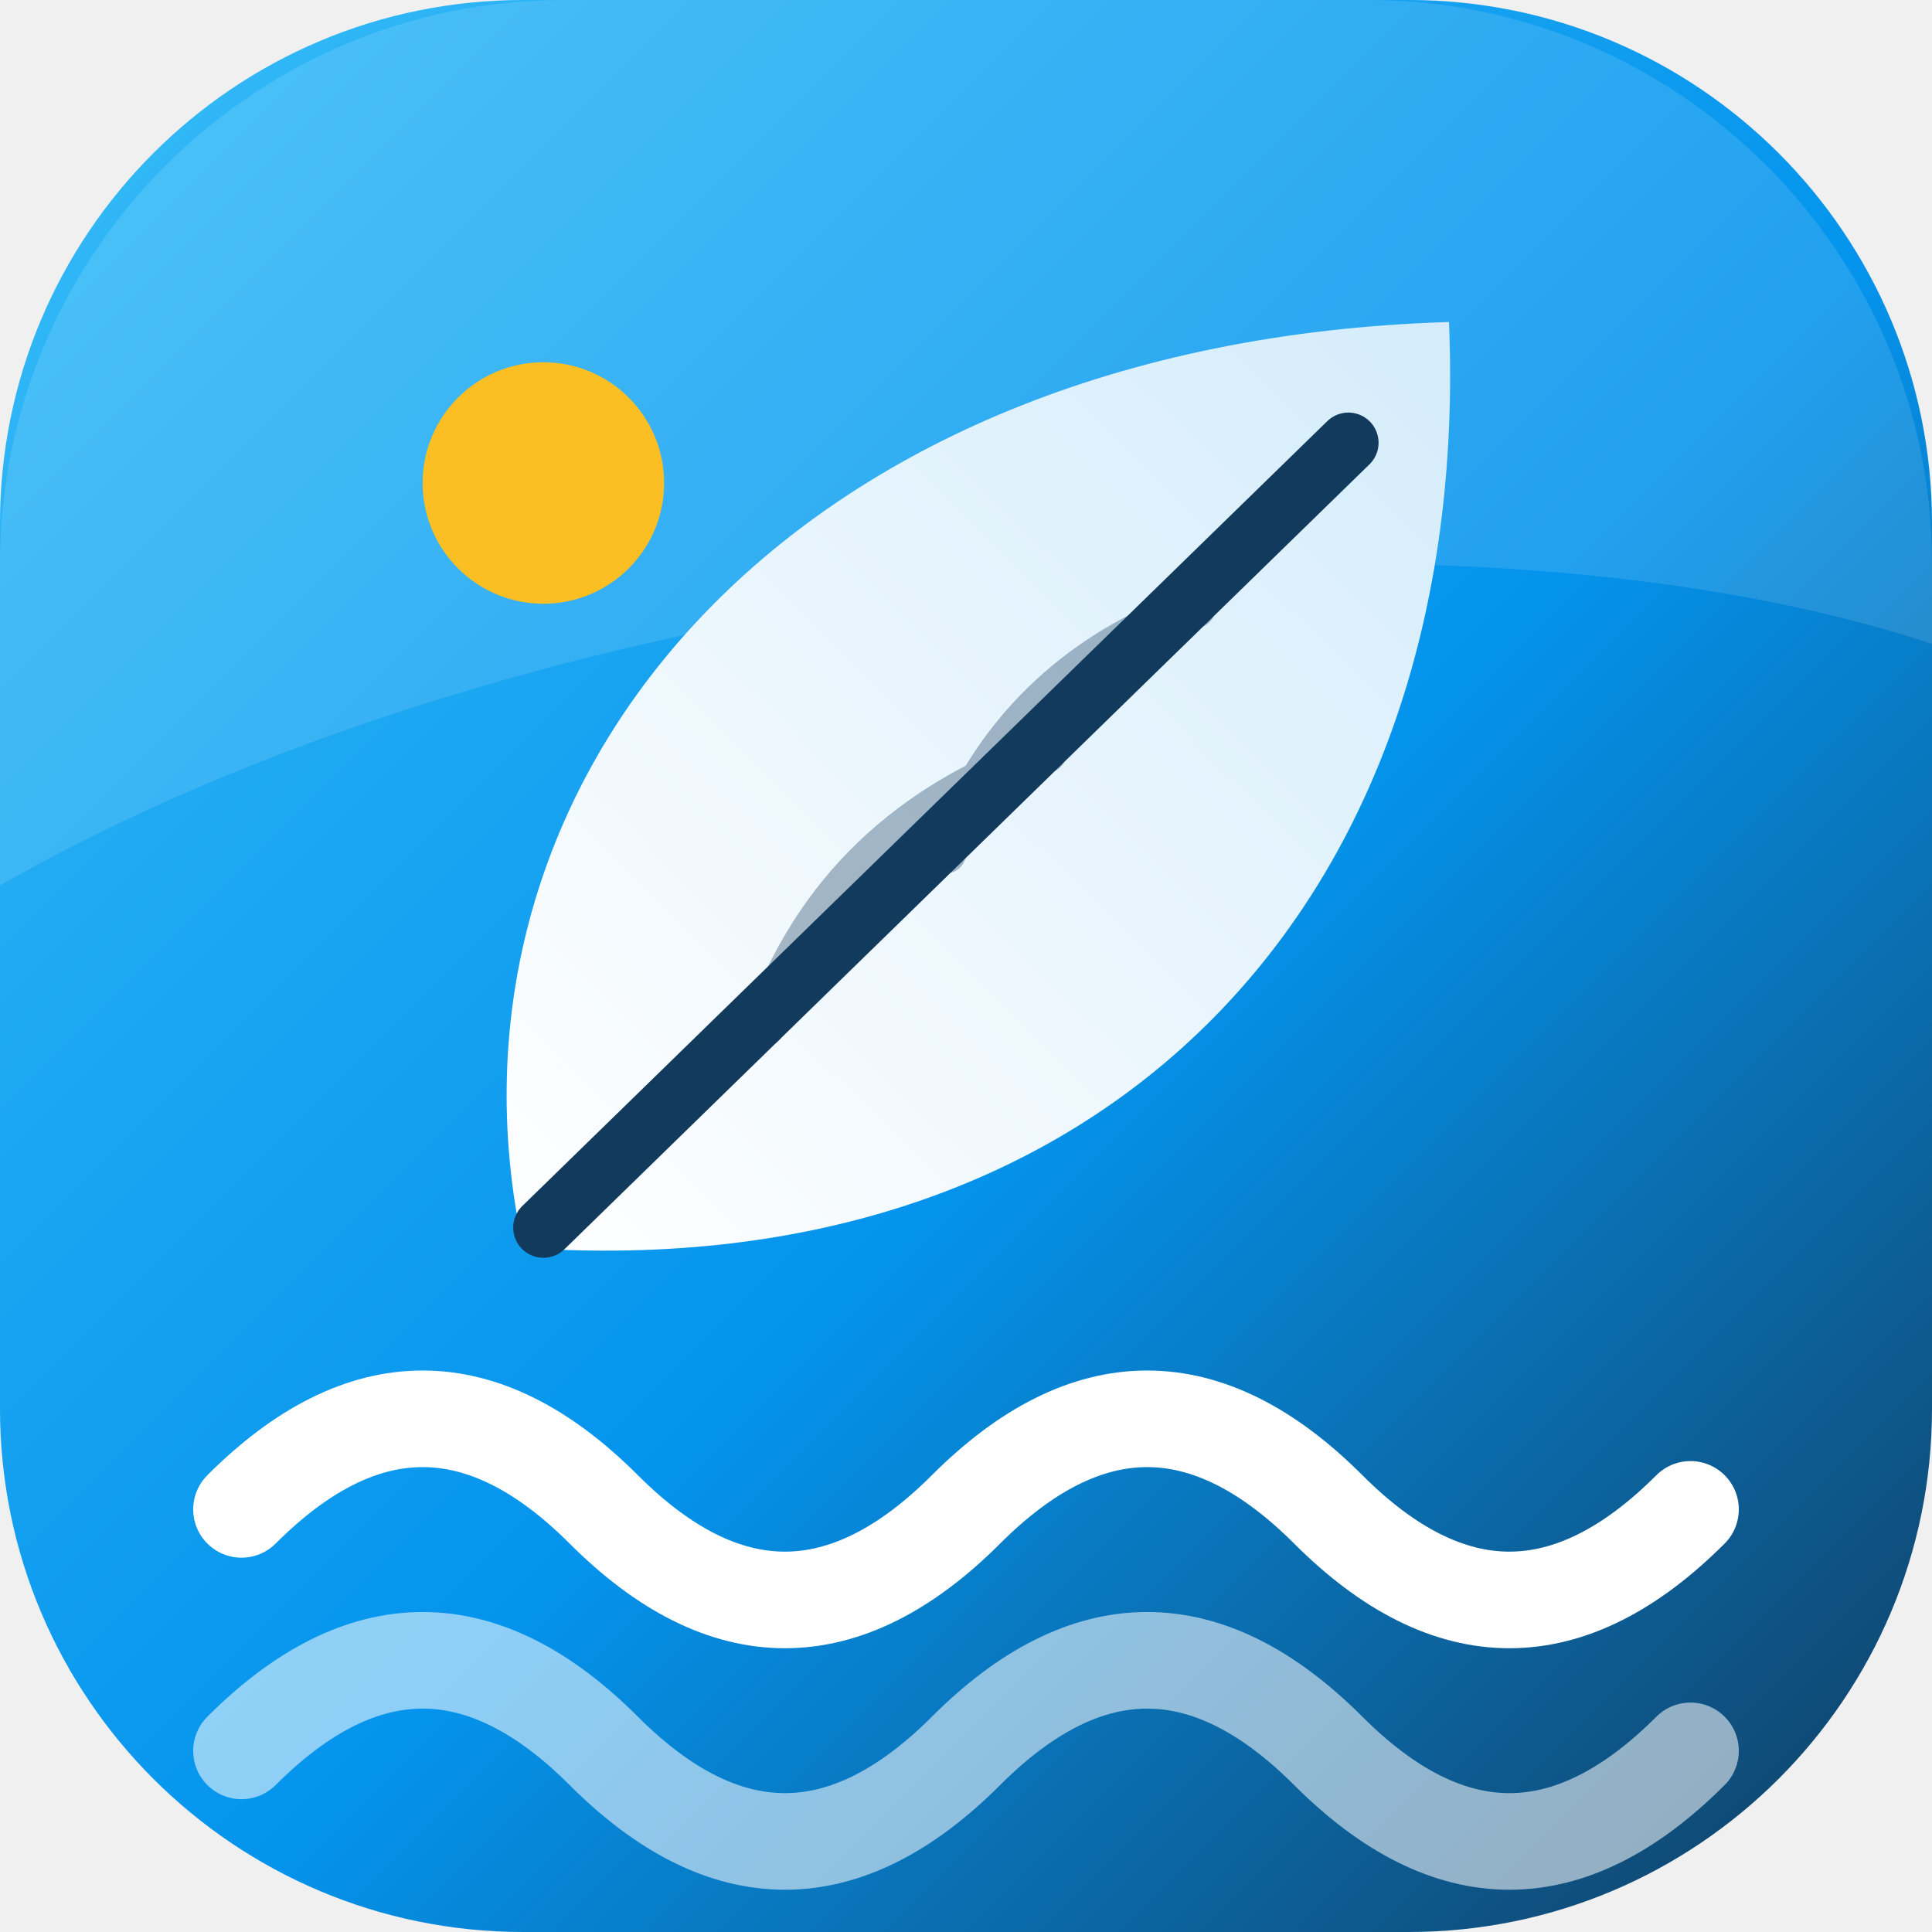
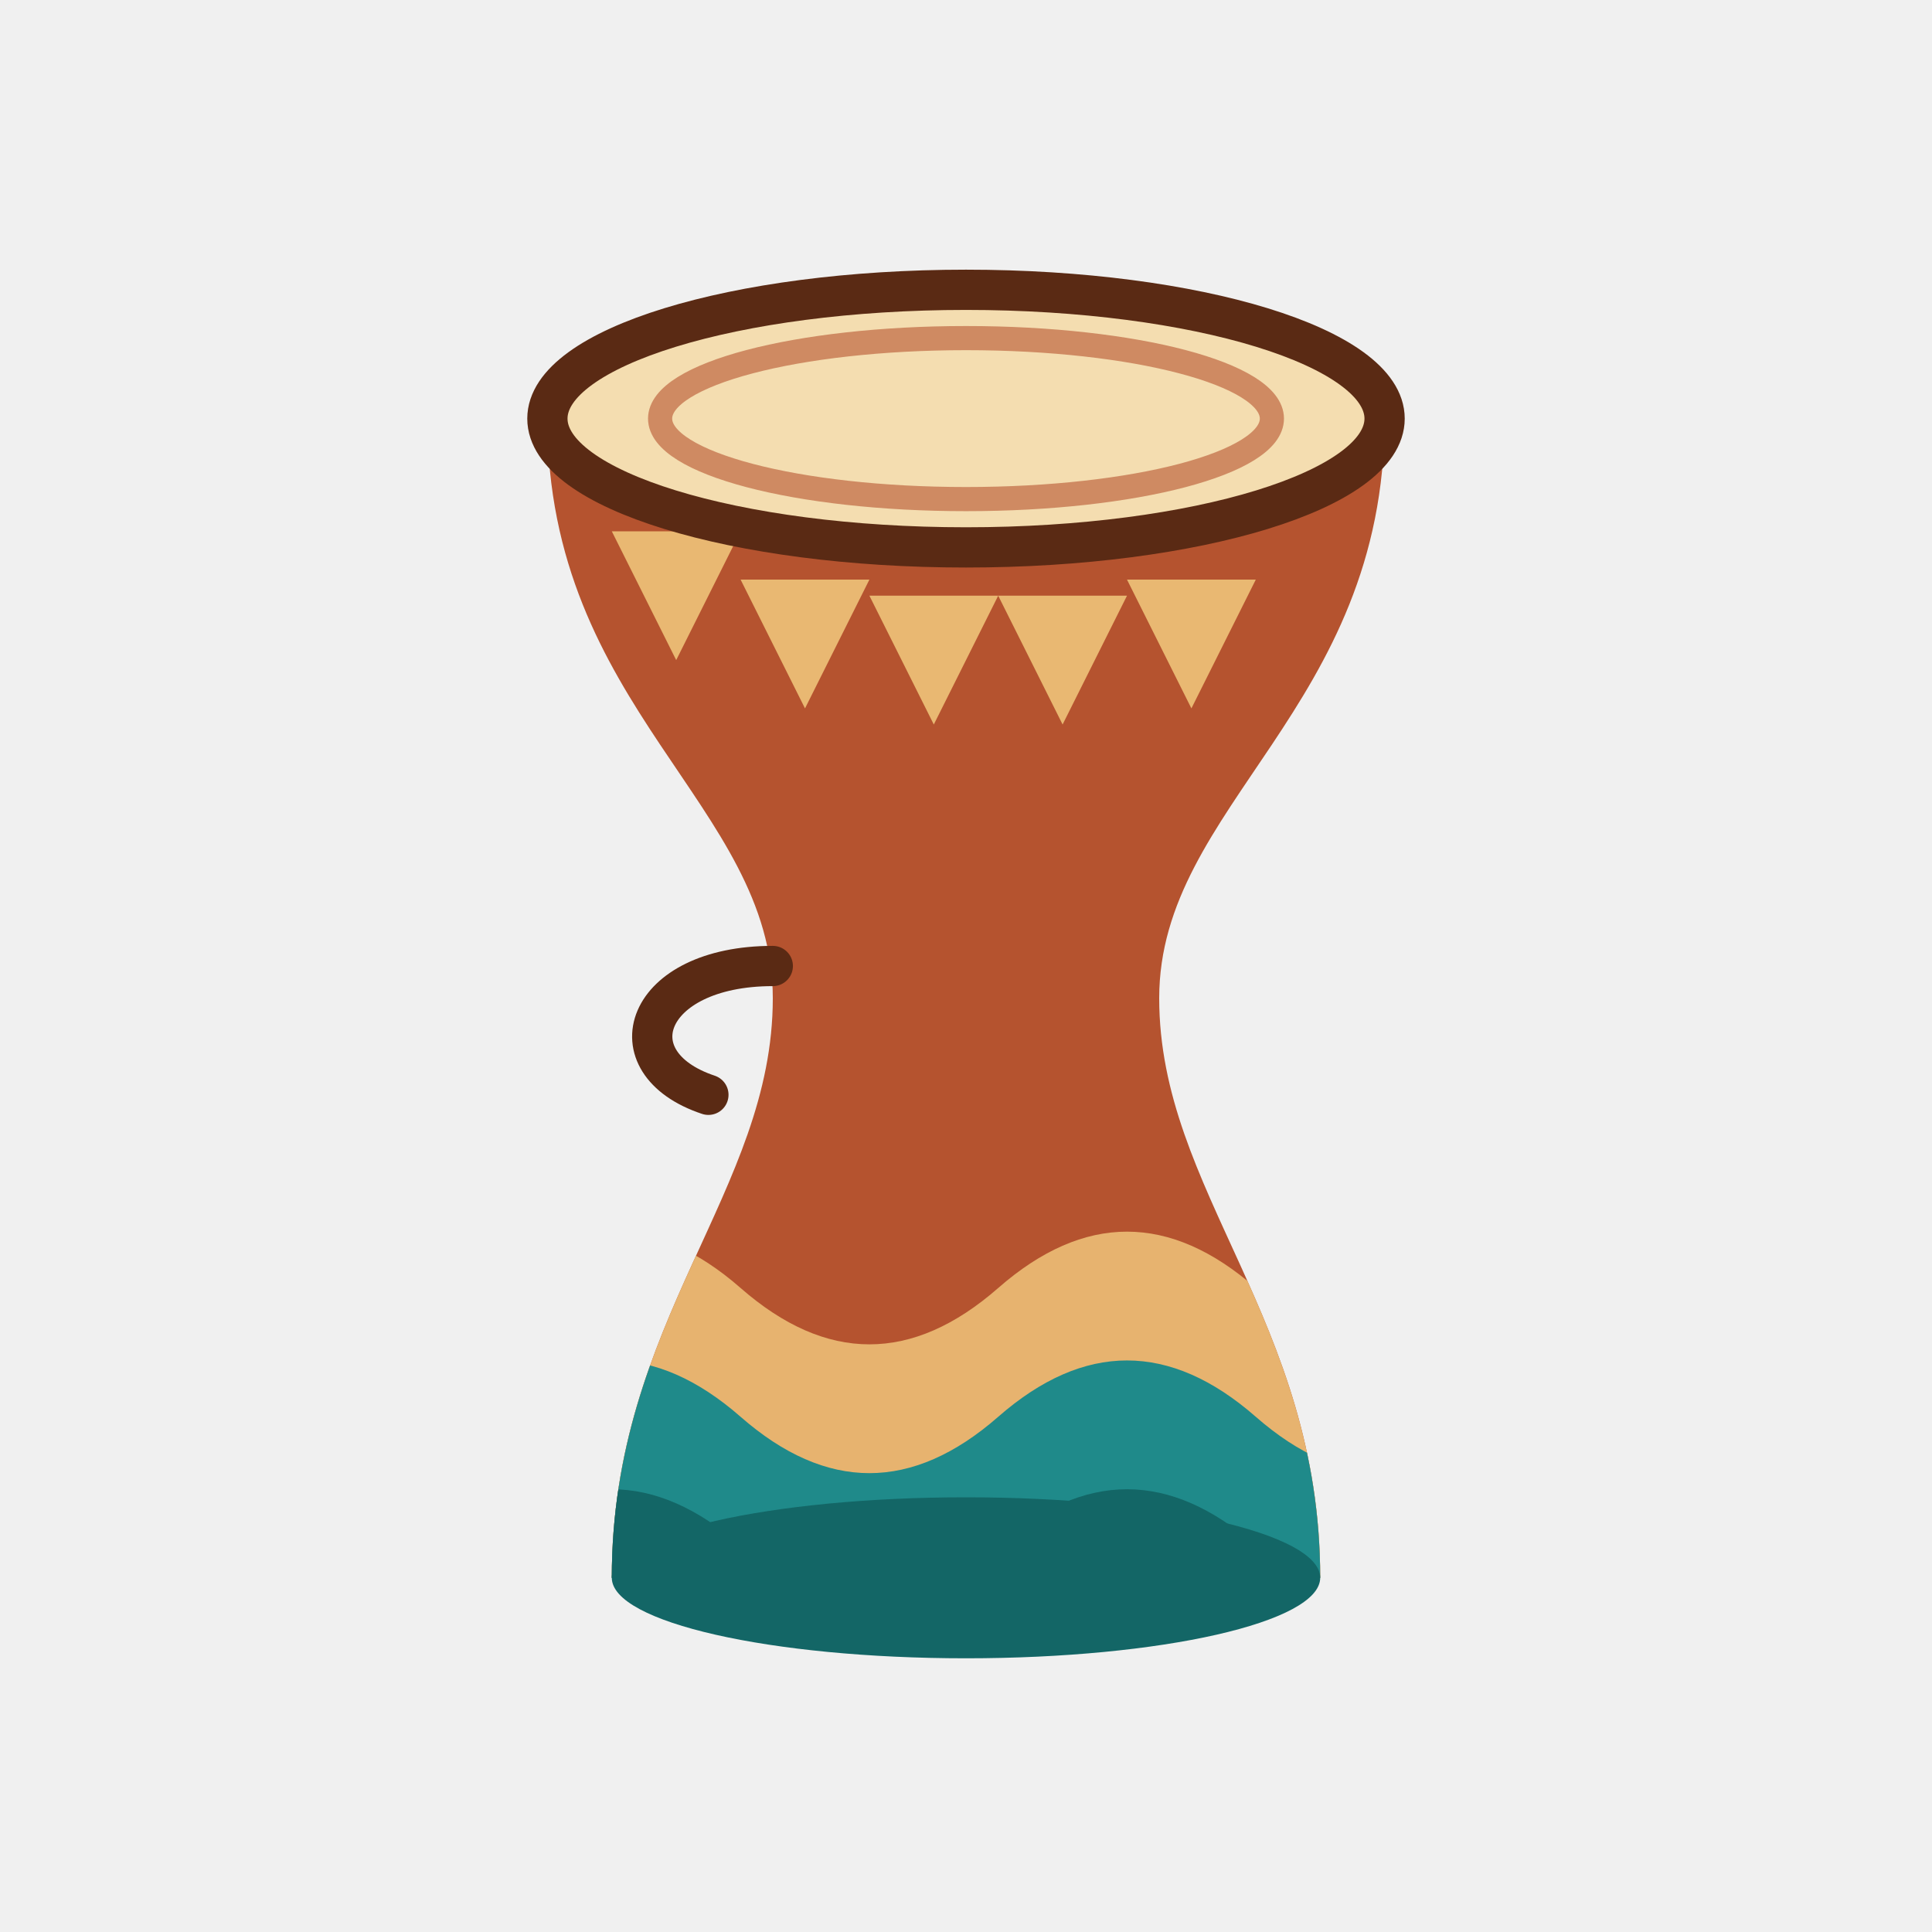
- <svg xmlns="http://www.w3.org/2000/svg" viewBox="0 0 48 48" role="img" aria-label="Logo Sorong Raya">
+ <svg xmlns="http://www.w3.org/2000/svg" viewBox="0 0 120 120" width="240" height="240" role="img" aria-label="Logo Sorong Raya: tifa dengan gelombang laut">
  <defs>
-     <linearGradient id="sr-bg" x1="0" y1="0" x2="1" y2="1">
-       <stop offset="0" stop-color="#38bdf8" />
-       <stop offset="0.55" stop-color="#0494ed" />
-       <stop offset="1" stop-color="#123a5c" />
-     </linearGradient>
-     <linearGradient id="sr-feather" x1="0" y1="1" x2="1" y2="0">
-       <stop offset="0" stop-color="#ffffff" />
-       <stop offset="1" stop-color="#d4ecfb" />
-     </linearGradient>
+     <clipPath id="tifa-body">
+       <path d="M34 26 C34 44 48 50 48 62 C48 74 38 82 38 98 L82 98 C82 82 72 74 72 62 C72 50 86 44 86 26 Z" />
+     </clipPath>
  </defs>
-   <rect width="48" height="48" rx="13" fill="url(#sr-bg)" />
-   <path d="M0 14C0 6.3 6.3 0 14 0h20c7.7 0 14 6.3 14 14v2C36 12 14 14 0 22z" fill="#ffffff" opacity="0.12" />
-   <path d="M13 31C10.5 19.5 19.5 8.5 36 8c0.6 14.5-8.6 24-23 23z" fill="url(#sr-feather)" />
-   <path d="M13.5 30.5L33.5 11" stroke="#123a5c" stroke-width="1.5" stroke-linecap="round" fill="none" />
-   <path d="M19 25.5c1.2-3.4 3.6-5.6 7-6.8M23.5 21.2c1.1-3 3.2-5 6.2-6.1" stroke="#123a5c" stroke-opacity="0.35" stroke-width="1" stroke-linecap="round" fill="none" />
-   <circle cx="13.5" cy="12" r="3" fill="#fbbf24" />
-   <path d="M6 37.5c3-3 6-3 9 0s6 3 9 0 6-3 9 0 6 3 9 0" stroke="#ffffff" stroke-width="2.4" fill="none" stroke-linecap="round" />
-   <path d="M6 43.5c3-3 6-3 9 0s6 3 9 0 6-3 9 0 6 3 9 0" stroke="#ffffff" stroke-opacity="0.55" stroke-width="2.4" fill="none" stroke-linecap="round" />
+   <path d="M34 26 C34 44 48 50 48 62 C48 74 38 82 38 98 L82 98 C82 82 72 74 72 62 C72 50 86 44 86 26 Z" fill="#B5532F" />
+   <g clip-path="url(#tifa-body)">
+     <path d="M30 80 Q38 73 46 80 T62 80 T78 80 T94 80 V104 H30 Z" fill="#E9B872" opacity="0.95" />
+     <path d="M30 88 Q38 81 46 88 T62 88 T78 88 T94 88 V104 H30 Z" fill="#1F8A8A" />
+     <path d="M30 96 Q38 89 46 96 T62 96 T78 96 T94 96 V104 H30 Z" fill="#136666" />
+   </g>
+   <g fill="#E9B872">
+     <path d="M38 33 l4 8 l4 -8 z" />
+     <path d="M46 36 l4 8 l4 -8 z" />
+     <path d="M54 37 l4 8 l4 -8 z" />
+     <path d="M62 37 l4 8 l4 -8 z" />
+     <path d="M70 36 l4 8 l4 -8 z" />
+   </g>
+   <ellipse cx="60" cy="98" rx="22" ry="5" fill="#136666" />
+   <ellipse cx="60" cy="26" rx="26" ry="8" fill="#F4DDB0" stroke="#5A2A14" stroke-width="2.5" />
+   <ellipse cx="60" cy="26" rx="19" ry="5" fill="none" stroke="#B5532F" stroke-width="1.5" opacity="0.6" />
+   <path d="M48 60 C40 60 38 66 44 68" fill="none" stroke="#5A2A14" stroke-width="2.5" stroke-linecap="round" />
</svg>
